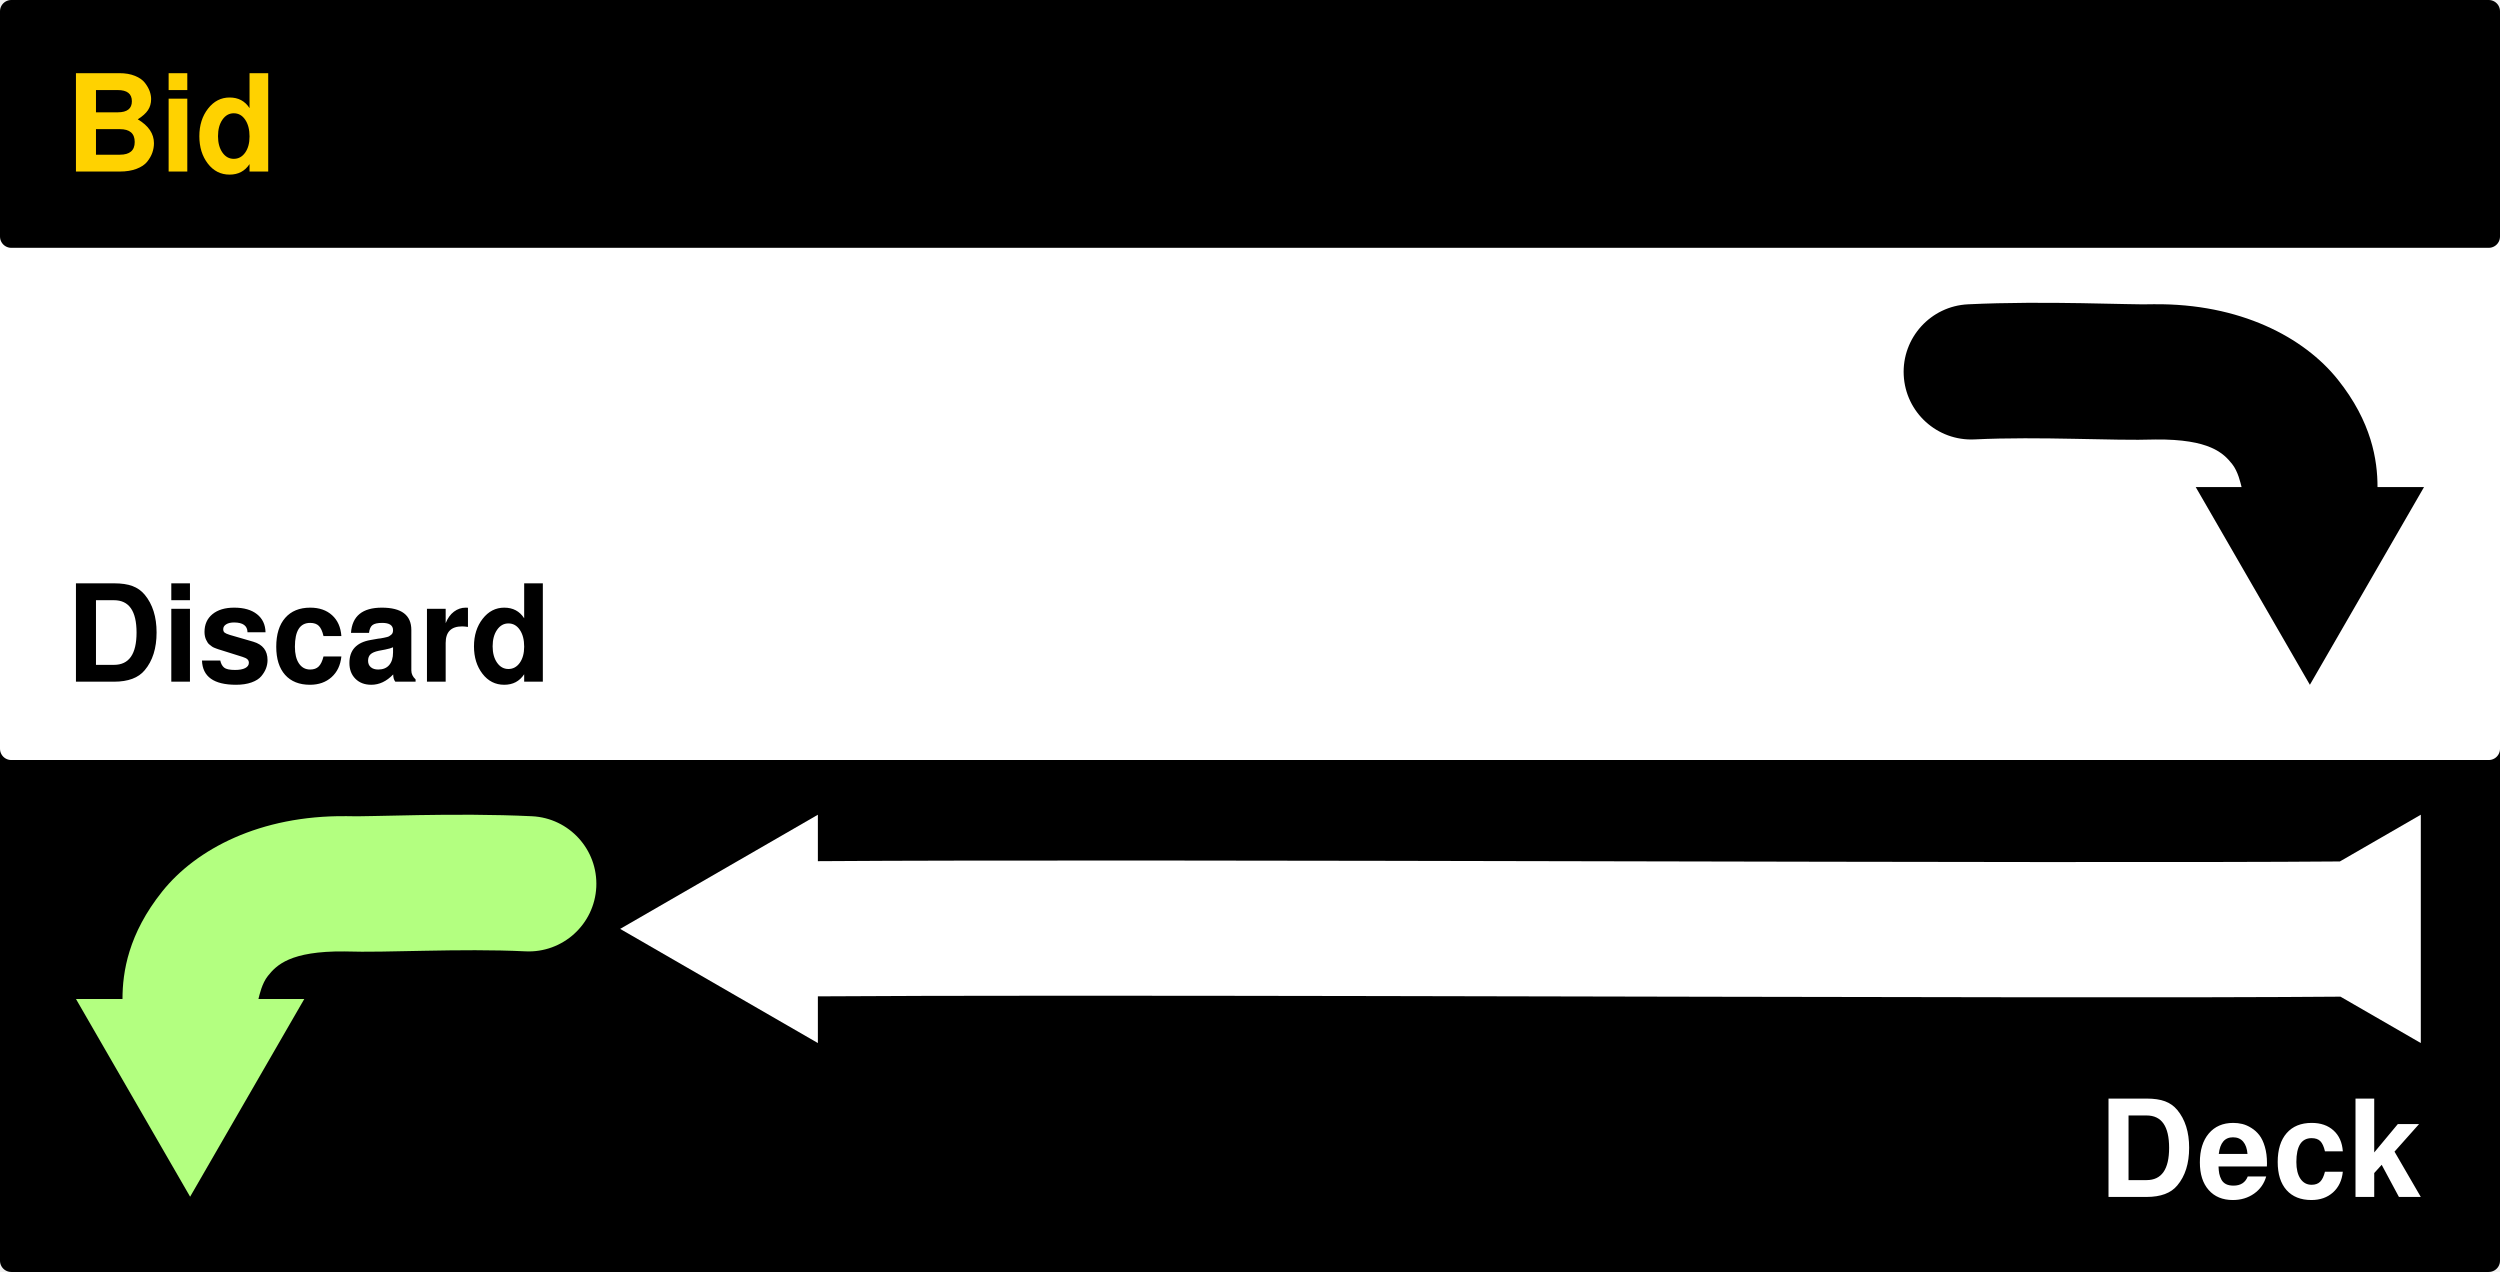
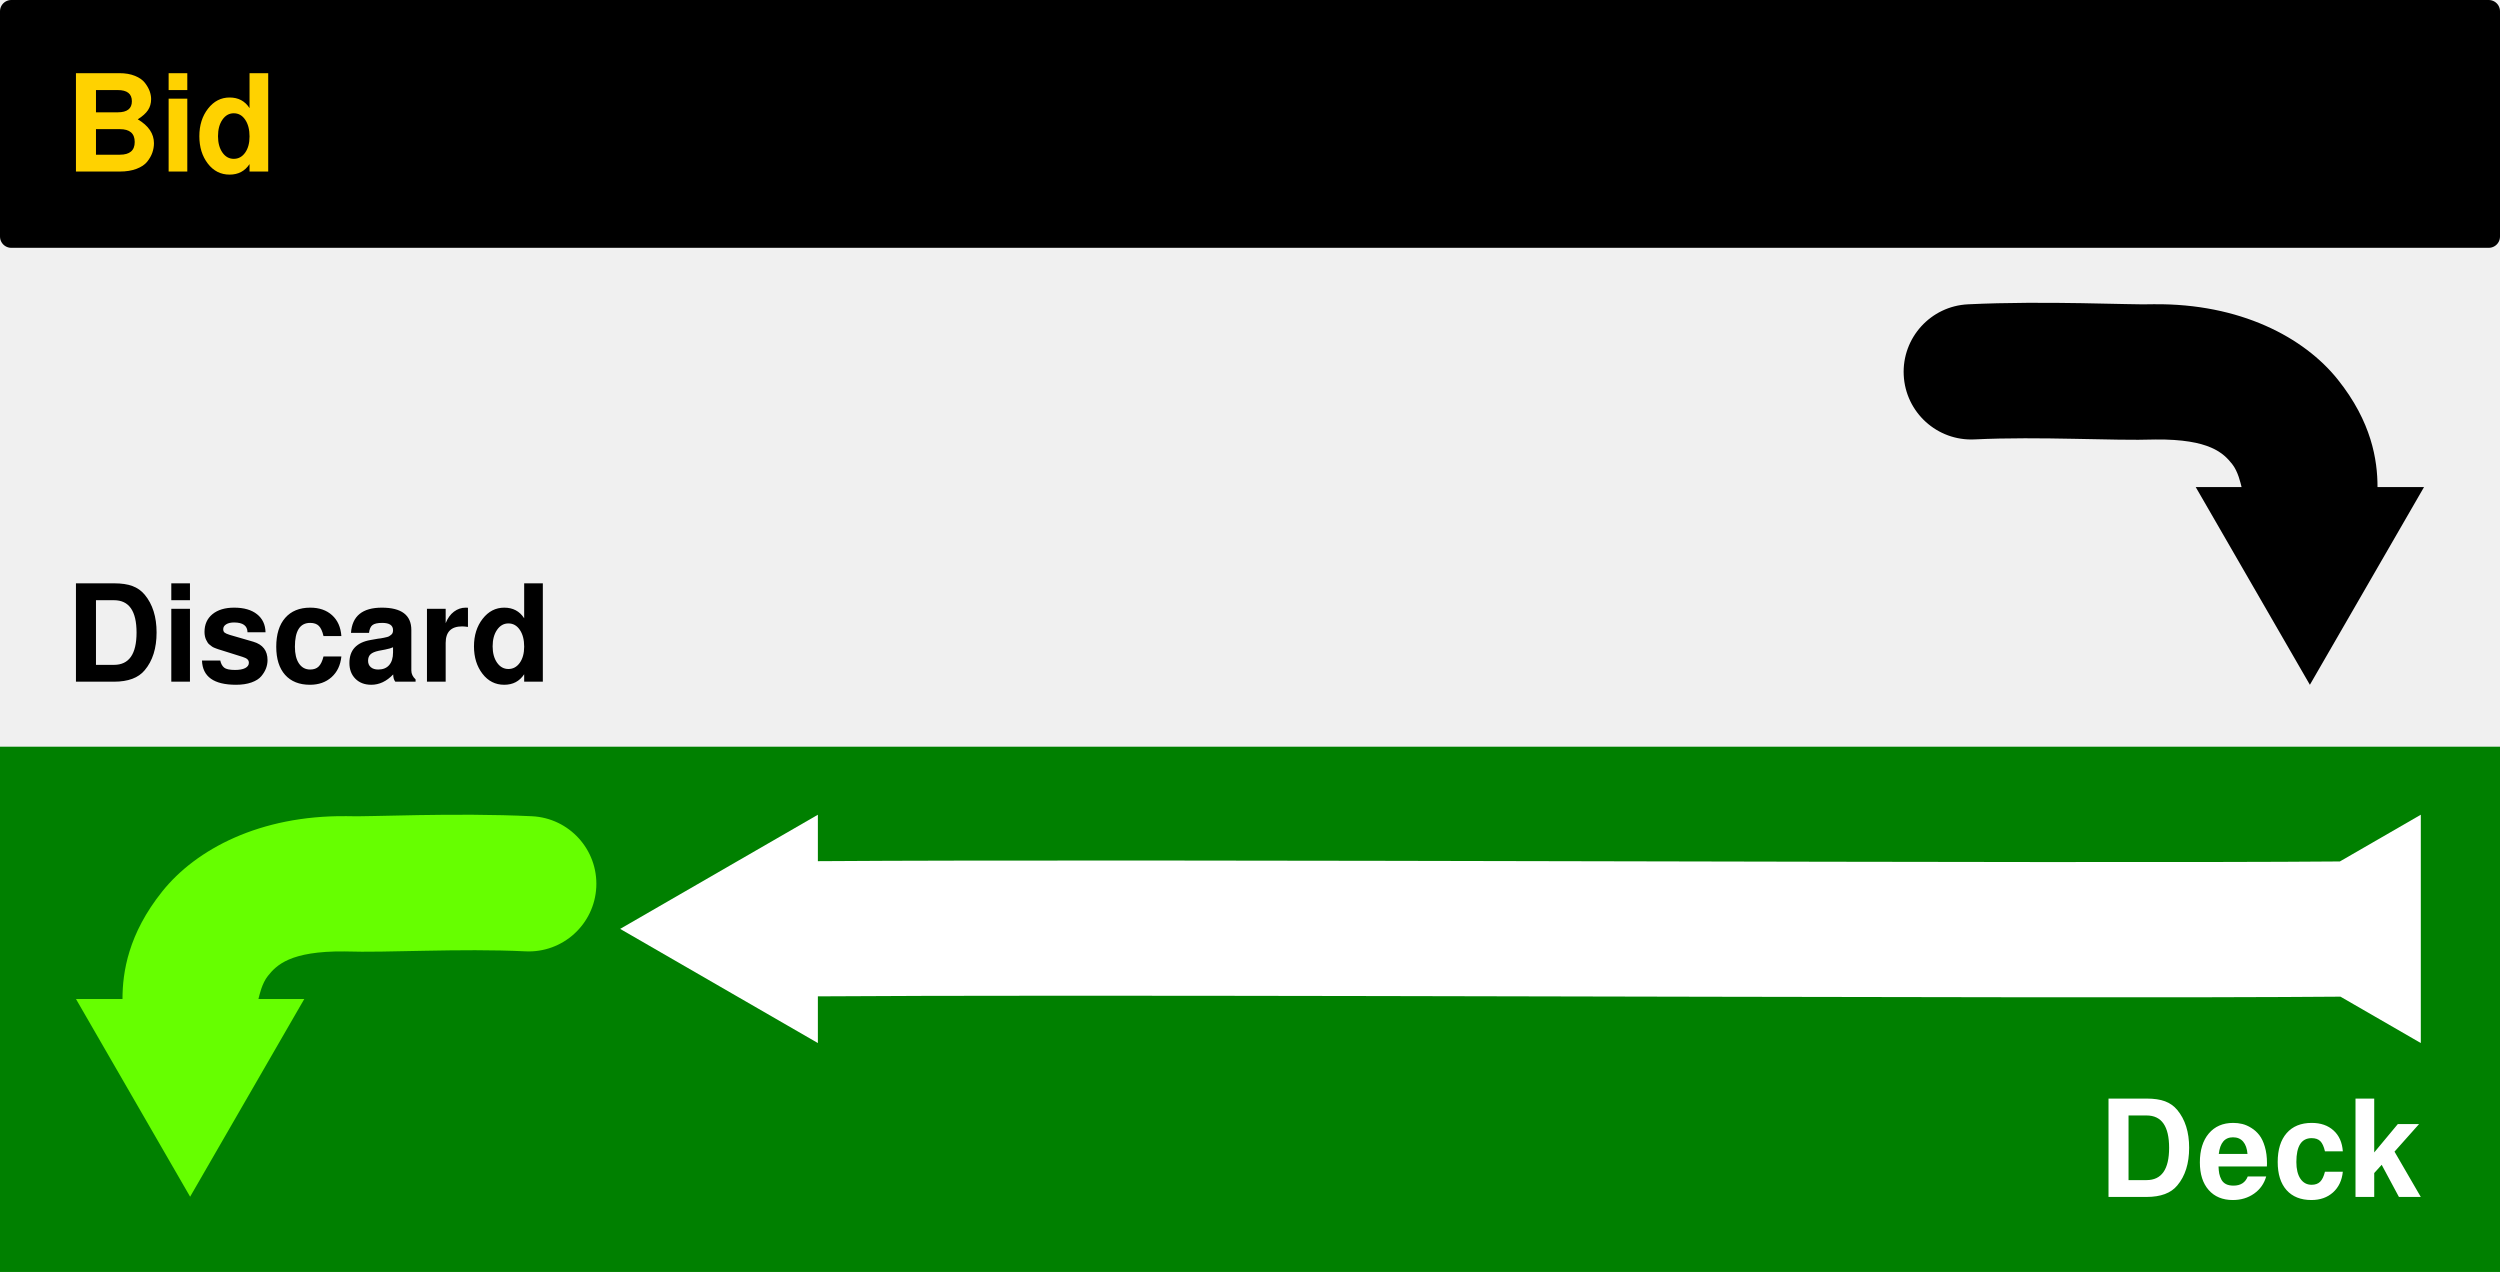
<svg xmlns="http://www.w3.org/2000/svg" width="1478.577" height="752.28" viewBox="0 0 1478.577 752.28" id="svg2" version="1.1" xml:space="preserve">
  <defs id="defs4" />
  <g id="layer1" transform="translate(673.9805,-839.5228)">
    <g id="g4158" transform="matrix(2,0,0,2,-1800,-1412.362)">
-       <rect transform="rotate(90)" y="-1298.962" x="1347.28" height="732.617" width="151.467" id="rect4183-8-5-9-3-6-3-7-5-6-1-7-1-1-3-9-7-2-5-7-2-6-1-2-28" style="fill:#000000;fill-opacity:1;stroke:#000000;stroke-width:6.672;stroke-linecap:round;stroke-linejoin:round;stroke-miterlimit:4;stroke-dasharray:none;stroke-opacity:1" ry="0" />
+       <rect transform="rotate(90)" y="-1302.298" x="1346.752" height="739.288" width="155.33" id="rect4183-8-5-9-3-6-3-7-5-6-1-7-1-1-3-9-7-2-5-7-2-6-1-2-28" style="fill:#008000;fill-opacity:1;stroke:none;stroke-width:6.672;stroke-linecap:round;stroke-linejoin:round;stroke-miterlimit:4;stroke-dasharray:none;stroke-opacity:0.153" ry="0" />
      <g id="g4546" transform="matrix(1.79048,0,0,1.112238,987.1999,-333.313)" style="fill:#b3b3b3" />
      <g id="g4546-6" transform="matrix(1.79048,0,0,1.112238,845.7268,-145.0876)" style="fill:#b3b3b3" />
      <g aria-label="SHIP" transform="matrix(0,0.3733333,-0.3733333,0,1066.033,939.9156)" id="text2762" style="font-weight:bold;font-size:85.77px;line-height:1.25;-inkscape-font-specification:'sans-serif, Bold';fill:#ffffff;stroke-width:1.339" />
      <g id="g4546-60" transform="matrix(1.79048,0,0,1.112238,987.1999,-24.46185)" style="fill:#b3b3b3" />
-       <path id="path283-2" style="color:#000000;fill:#b3ff80;fill-opacity:1;fill-rule:evenodd;stroke-width:1.1;stroke-linecap:round;-inkscape-stroke:none" d="m 619.232,1479.832 -33.759,-58.473 h 13.757 l 0.004,-0.283 -0.002,0.283 c 0,-7.971 1.722,-19.253 11.754,-31.799 10.032,-12.546 28.947,-22.513 54.345,-22.265 h 0.295 l 0.296,0.012 c 5.903,0.232 31.404,-1.098 54.403,0.011 a 20,20 0 0 1 19.016,20.936 20,20 0 0 1 -20.937,19.016 c -19.616,-0.943 -40.909,0.464 -53.559,0.025 0.033,3e-4 0.062,0 0.095,-10e-4 l -0.591,-0.013 c 0.158,0.011 0.335,0.011 0.496,0.014 -16.056,-0.14 -20.086,4.081 -22.616,7.246 -1.77,2.214 -2.498,5.648 -2.795,6.817 h 13.558 z" />
+       <path id="path283-2" style="color:#000000;fill:#66ff00;fill-opacity:1;fill-rule:evenodd;stroke-width:1.1;stroke-linecap:round;-inkscape-stroke:none" d="m 619.232,1479.832 -33.759,-58.473 h 13.757 l 0.004,-0.283 -0.002,0.283 c 0,-7.971 1.722,-19.253 11.754,-31.799 10.032,-12.546 28.947,-22.513 54.345,-22.265 h 0.295 l 0.296,0.012 c 5.903,0.232 31.404,-1.098 54.403,0.011 a 20,20 0 0 1 19.016,20.936 20,20 0 0 1 -20.937,19.016 c -19.616,-0.943 -40.909,0.464 -53.559,0.025 0.033,3e-4 0.062,0 0.095,-10e-4 l -0.591,-0.013 c 0.158,0.011 0.335,0.011 0.496,0.014 -16.056,-0.14 -20.086,4.081 -22.616,7.246 -1.77,2.214 -2.498,5.648 -2.795,6.817 h 13.558 z" />
      <path id="path4788-2-6" style="fill:#ffffff;fill-opacity:1;stroke:none;stroke-width:11.364;stroke-dasharray:none;stroke-dashoffset:0;stroke-opacity:0.511" d="m 804.868,1434.389 -58.472,-33.759 58.472,-33.759 v 13.734 c 99.745,-0.703 370.879,0.762 450.077,0.084 l 23.935,-13.818 v 67.517 l -23.758,-13.716 c -20.149,0.172 -51.413,0.216 -89.792,0.185 -115.424,-0.096 -286.381,-0.792 -360.462,-0.277 z" />
-       <rect transform="matrix(0,1,1,0,0,0)" y="566.346" x="1195.892" height="732.617" width="151.467" id="rect4183-8-5-9-3-6-3-7-5-6-1-7-1-1-3-9-7-2-5-7-2-6-1-2-28-3" style="fill:#ffffff;fill-opacity:1;stroke:#ffffff;stroke-width:6.672;stroke-linecap:round;stroke-linejoin:round;stroke-miterlimit:4;stroke-dasharray:none;stroke-opacity:1" ry="0" />
      <path id="path283-2-5" style="color:#000000;fill:#000000;fill-opacity:1;fill-rule:evenodd;stroke-width:1.1;stroke-linecap:round;-inkscape-stroke:none" d="m 1246.076,1328.445 33.759,-58.473 h -13.757 v -0.283 0.283 c 0,-7.971 -1.722,-19.253 -11.754,-31.799 -10.031,-12.546 -28.947,-22.513 -54.345,-22.265 h -0.295 l -0.296,0.012 c -5.903,0.232 -31.404,-1.098 -54.403,0.011 a 20,20 0 0 0 -19.016,20.936 20,20 0 0 0 20.936,19.016 c 19.616,-0.943 40.91,0.464 53.559,0.025 -0.033,3e-4 -0.062,0 -0.095,-10e-4 l 0.591,-0.013 c -0.159,0.011 -0.335,0.011 -0.496,0.014 16.056,-0.14 20.086,4.081 22.616,7.246 1.77,2.214 2.498,5.648 2.795,6.817 h -13.558 z" />
      <g aria-label="SHIP" transform="matrix(0,0.3733333,-0.3733333,0,1207.506,1060.542)" id="text2762-8" style="font-weight:bold;font-size:85.77px;line-height:1.25;-inkscape-font-specification:'sans-serif, Bold';fill:#ffffff;stroke-width:1.339" />
      <text xml:space="preserve" style="font-style:normal;font-variant:normal;font-weight:600;font-stretch:normal;font-size:39.687px;line-height:1.25;font-family:FreeSans;-inkscape-font-specification:'FreeSans, Semi-Bold';font-variant-ligatures:normal;font-variant-caps:normal;font-variant-numeric:normal;font-variant-east-asian:normal;fill:#ffffff;fill-opacity:1;stroke:none;stroke-width:0.5;stroke-opacity:1" x="1189.54" y="1472.227" id="text15701-9" transform="scale(0.9948168,1.00521)">
        <tspan id="tspan15699-2" style="font-style:normal;font-variant:normal;font-weight:600;font-stretch:normal;font-size:39.687px;font-family:FreeSans;-inkscape-font-specification:'FreeSans, Semi-Bold';font-variant-ligatures:normal;font-variant-caps:normal;font-variant-numeric:normal;font-variant-east-asian:normal;fill:#ffffff;fill-opacity:1;stroke:none;stroke-width:0.5;stroke-opacity:1" x="1189.54" y="1472.227">Deck</tspan>
      </text>
      <rect transform="rotate(90)" y="-1298.962" x="1129.279" height="732.616" width="66.613" id="rect4183-8-5-9-3-6-3-7-5-6-1-7-1-1-3-9-7-2-5-7-2-6-1-2-2" style="fill:#000000;fill-opacity:1;stroke:#000000;stroke-width:6.672;stroke-linecap:round;stroke-linejoin:round;stroke-miterlimit:4;stroke-dasharray:none;stroke-opacity:1" ry="0" />
      <text xml:space="preserve" style="font-style:normal;font-variant:normal;font-weight:600;font-stretch:normal;font-size:39.687px;line-height:1.25;font-family:FreeSans;-inkscape-font-specification:'FreeSans, Semi-Bold';font-variant-ligatures:normal;font-variant-caps:normal;font-variant-numeric:normal;font-variant-east-asian:normal;fill:#ffd200;fill-opacity:1;stroke:none;stroke-width:0.5;stroke-opacity:1" x="585.349" y="1170.569" id="text15701-9-8" transform="scale(0.9948168,1.00521)">
        <tspan id="tspan15699-2-7" style="font-style:normal;font-variant:normal;font-weight:600;font-stretch:normal;font-size:39.687px;font-family:FreeSans;-inkscape-font-specification:'FreeSans, Semi-Bold';font-variant-ligatures:normal;font-variant-caps:normal;font-variant-numeric:normal;font-variant-east-asian:normal;fill:#ffd200;fill-opacity:1;stroke:none;stroke-width:0.5;stroke-opacity:1" x="585.349" y="1170.569">Bid</tspan>
      </text>
      <text xml:space="preserve" style="font-style:normal;font-variant:normal;font-weight:600;font-stretch:normal;font-size:39.687px;line-height:1.25;font-family:FreeSans;-inkscape-font-specification:'FreeSans, Semi-Bold';font-variant-ligatures:normal;font-variant-caps:normal;font-variant-numeric:normal;font-variant-east-asian:normal;fill:#000000;fill-opacity:1;stroke:none;stroke-width:0.5;stroke-opacity:1" x="585.349" y="1320.646" id="text15701-9-8-9" transform="scale(0.9948168,1.00521)">
        <tspan id="tspan15699-2-7-2" style="font-style:normal;font-variant:normal;font-weight:600;font-stretch:normal;font-size:39.687px;font-family:FreeSans;-inkscape-font-specification:'FreeSans, Semi-Bold';font-variant-ligatures:normal;font-variant-caps:normal;font-variant-numeric:normal;font-variant-east-asian:normal;fill:#000000;fill-opacity:1;stroke:none;stroke-width:0.5;stroke-opacity:1" x="585.349" y="1320.646">Discard</tspan>
      </text>
    </g>
  </g>
</svg>
